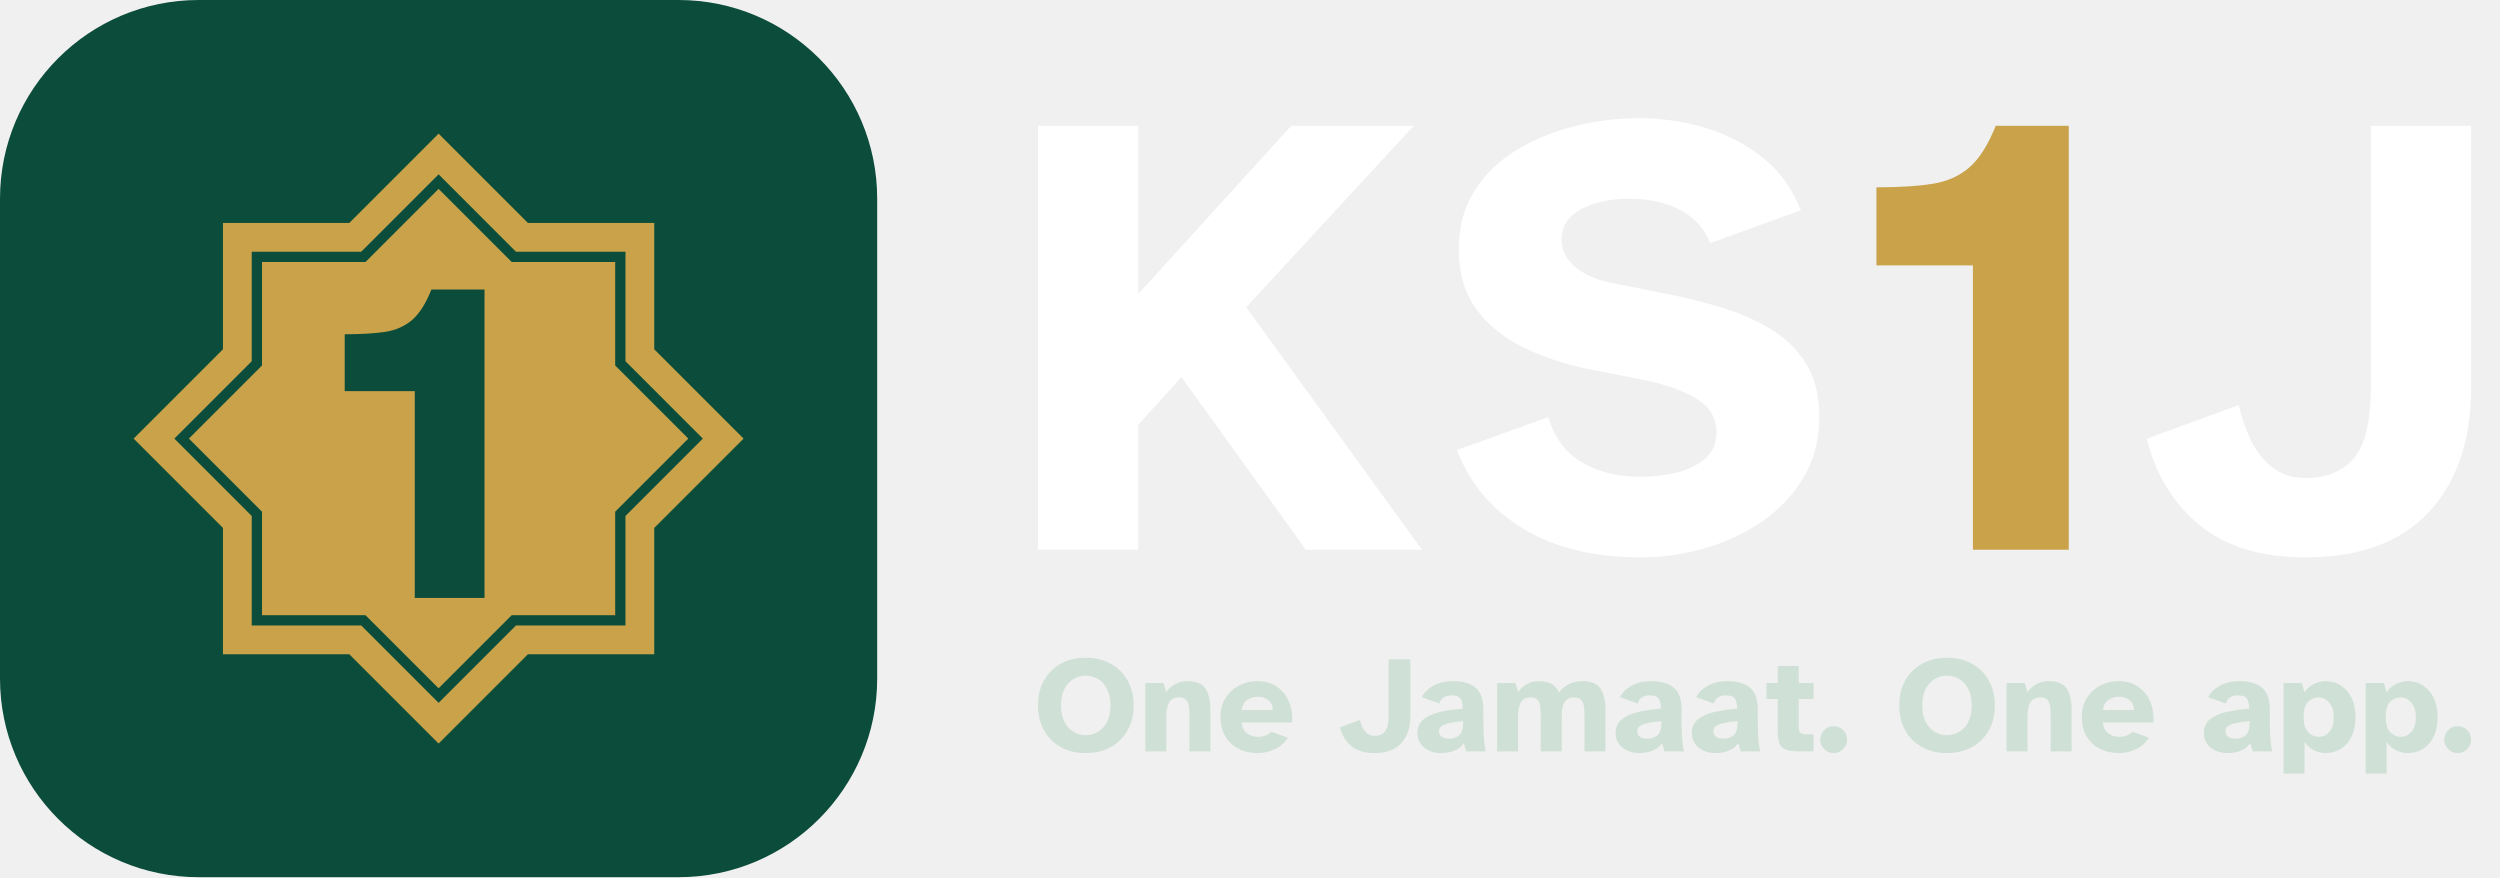
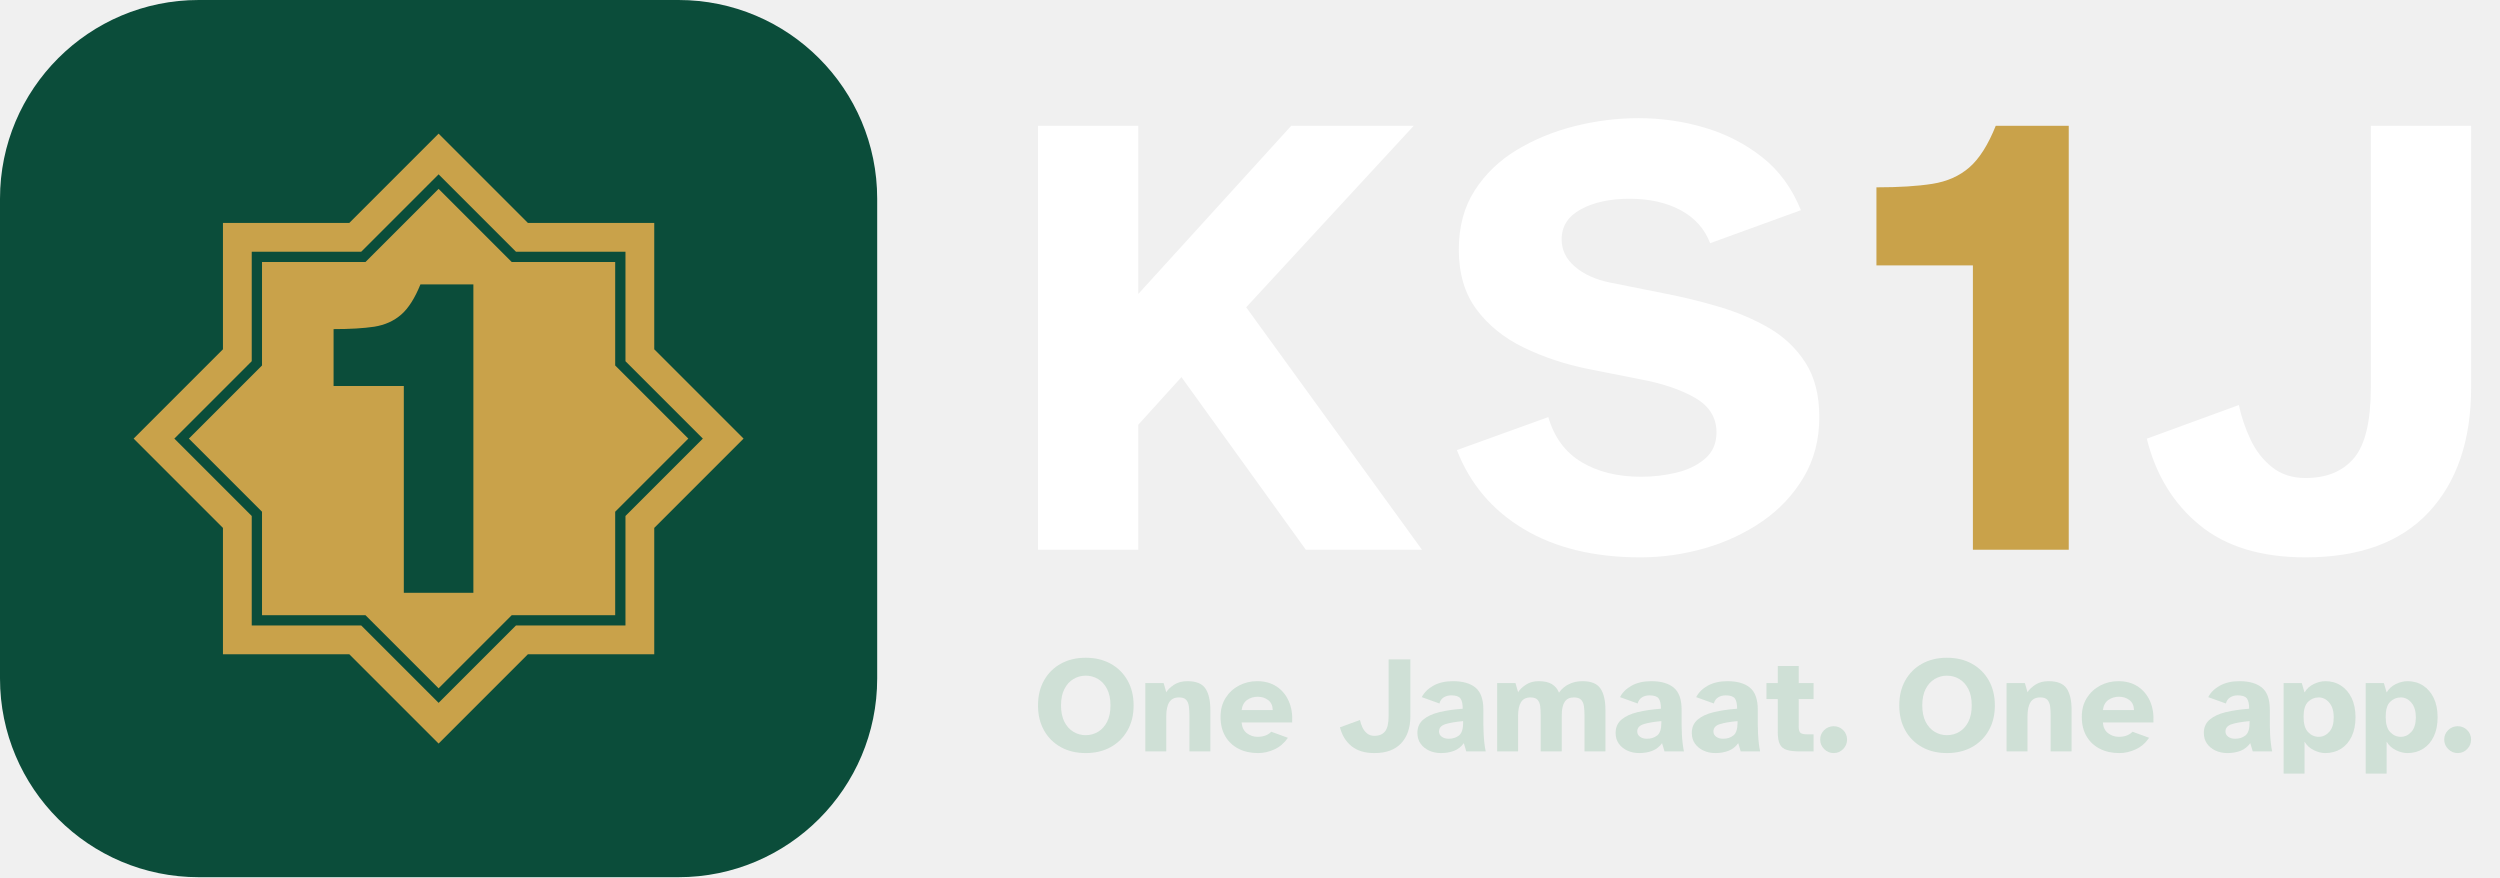
<svg xmlns="http://www.w3.org/2000/svg" viewBox="0 0 684 240">
  <g transform="scale(0.46875)">
    <rect width="512" height="512" rx="116" fill="#0B4D3A" />
    <polygon points="256.00,78.00 308.13,130.13 381.87,130.13 381.87,203.87 434.00,256.00 381.87,308.13 381.87,381.87 308.13,381.87 256.00,434.00 203.87,381.87 130.13,381.87 130.13,308.13 78.00,256.00 130.13,203.87 130.13,130.13 203.87,130.13" fill="#C9A24A" />
    <polygon points="256.00,106.00 299.93,149.93 362.07,149.93 362.07,212.07 406.00,256.00 362.07,299.93 362.07,362.07 299.93,362.07 256.00,406.00 212.07,362.07 149.93,362.07 149.93,299.93 106.00,256.00 149.93,212.07 149.93,149.93 212.07,149.93" fill="none" stroke="#0B4D3A" stroke-width="6" />
-     <path d="M242.1 349V228.3H201.2V195.1Q215.5 195.1 224.9 193.7Q234.3 192.2 240.7 186.6Q247 181.1 251.8 169H282.8V349Z" fill="#0B4D3A" />
+     <path d="M235.7 346V225.3H194.7V192.1Q209 192.1 218.4 190.7Q227.8 189.2 234.2 183.6Q240.5 178.1 245.4 166H276.3V346Z" fill="#0B4D3A" />
  </g>
  <g transform="translate(284 150.41) scale(0.17365)">
    <path transform="translate(-44 0)" d="M44 0V-668H202V-403L443 -668H636L372 -382L649 0H466L270 -272L202 -197V0Z" fill="#FFFFFF" />
    <path transform="translate(-44 0)" d="M993 12Q884 12 809.5 -32.5Q735 -77 704 -157L848 -209Q862 -161 900.5 -138.0Q939 -115 994 -115Q1023 -115 1050.0 -121.5Q1077 -128 1095.0 -143.5Q1113 -159 1113 -185Q1113 -220 1079.0 -239.5Q1045 -259 991 -269L910 -285Q856 -296 809.5 -318.5Q763 -341 735.0 -378.5Q707 -416 707 -473Q707 -527 732.0 -566.0Q757 -605 798.5 -630.0Q840 -655 890.0 -667.5Q940 -680 990 -680Q1044 -680 1094.5 -665.0Q1145 -650 1185.0 -618.5Q1225 -587 1246 -535L1103 -483Q1090 -517 1056.5 -535.0Q1023 -553 976 -553Q930 -553 899.5 -536.5Q869 -520 869 -489Q869 -464 890.0 -446.0Q911 -428 945 -421L1035 -403Q1076 -395 1118.0 -382.5Q1160 -370 1195.5 -349.5Q1231 -329 1253.0 -295.0Q1275 -261 1275 -209Q1275 -156 1250.5 -114.5Q1226 -73 1185.5 -45.0Q1145 -17 1095.0 -2.5Q1045 12 993 12Z" fill="#FFFFFF" />
    <path transform="translate(-44 0)" d="M1517 0V-448H1365V-571Q1418 -571 1453.0 -576.5Q1488 -582 1511.5 -602.5Q1535 -623 1553 -668H1668V0Z" fill="#C9A24A" />
    <path transform="translate(-44 0)" d="M2041 12Q1936 12 1874.0 -39.0Q1812 -90 1791 -175L1936 -228Q1942 -200 1954.5 -173.5Q1967 -147 1988.5 -130.0Q2010 -113 2041 -113Q2091 -113 2117.5 -144.5Q2144 -176 2144 -256V-668H2302V-256Q2302 -131 2235.5 -59.5Q2169 12 2041 12Z" fill="#FFFFFF" />
  </g>
  <g transform="translate(284 205.59) scale(0.03769)">
    <path transform="translate(-35 0)" d="M381 12Q279 12 201.0 -31.0Q123 -74 79.0 -152.0Q35 -230 35 -334Q35 -438 79.0 -516.0Q123 -594 201.0 -637.0Q279 -680 381 -680Q484 -680 562.0 -637.0Q640 -594 684.5 -516.0Q729 -438 729 -334Q729 -230 684.5 -152.0Q640 -74 562.0 -31.0Q484 12 381 12ZM381 -118Q430 -118 471.0 -142.5Q512 -167 536.5 -215.0Q561 -263 561 -334Q561 -405 536.5 -453.0Q512 -501 471.0 -525.5Q430 -550 381 -550Q333 -550 292.0 -525.5Q251 -501 226.5 -453.0Q202 -405 202 -334Q202 -263 226.5 -215.0Q251 -167 292.0 -142.5Q333 -118 381 -118Z" fill="#CFE0D6" />
    <path transform="translate(-35 0)" d="M814 0V-496H947L966 -430Q983 -458 1022.5 -484.0Q1062 -510 1119 -510Q1215 -510 1250.5 -456.5Q1286 -403 1286 -302V0H1134V-264Q1134 -299 1130.0 -328.0Q1126 -357 1110.5 -374.5Q1095 -392 1058 -392Q1010 -392 988.0 -357.5Q966 -323 966 -255V0Z" fill="#CFE0D6" />
    <path transform="translate(-35 0)" d="M1632 12Q1552 12 1490.5 -19.5Q1429 -51 1394.5 -110.0Q1360 -169 1360 -251Q1360 -330 1396.5 -388.0Q1433 -446 1493.5 -478.0Q1554 -510 1626 -510Q1708 -510 1766.5 -471.5Q1825 -433 1855.0 -365.5Q1885 -298 1880 -210H1513Q1517 -158 1551.5 -132.0Q1586 -106 1628 -106Q1663 -106 1688.5 -116.5Q1714 -127 1728 -143L1849 -99Q1810 -42 1751.5 -15.0Q1693 12 1632 12ZM1513 -300H1739Q1738 -348 1706.0 -372.5Q1674 -397 1630 -397Q1587 -397 1553.5 -374.0Q1520 -351 1513 -300Z" fill="#CFE0D6" />
    <path transform="translate(-35 0)" d="M2477 12Q2372 12 2310.0 -39.0Q2248 -90 2227 -175L2372 -228Q2378 -200 2390.5 -173.5Q2403 -147 2424.5 -130.0Q2446 -113 2477 -113Q2527 -113 2553.5 -144.5Q2580 -176 2580 -256V-668H2738V-256Q2738 -131 2671.5 -59.5Q2605 12 2477 12Z" fill="#CFE0D6" />
    <path transform="translate(-35 0)" d="M2960 12Q2913 12 2874.0 -6.0Q2835 -24 2812.0 -56.5Q2789 -89 2789 -134Q2789 -195 2831.5 -231.0Q2874 -267 2948.0 -285.0Q3022 -303 3118 -310Q3118 -363 3101.0 -385.0Q3084 -407 3035 -407Q3004 -407 2980.5 -392.5Q2957 -378 2949 -348L2821 -394Q2846 -444 2904.5 -477.0Q2963 -510 3048 -510Q3154 -510 3211.0 -463.0Q3268 -416 3268 -303V-194Q3268 -162 3270.0 -125.0Q3272 -88 3276.0 -55.0Q3280 -22 3285 0H3144L3126 -60Q3098 -21 3055.5 -4.5Q3013 12 2960 12ZM3016 -92Q3061 -92 3091.0 -116.0Q3121 -140 3121 -208V-220Q3042 -213 2994.0 -198.5Q2946 -184 2946 -145Q2946 -121 2966.0 -106.5Q2986 -92 3016 -92Z" fill="#CFE0D6" />
    <path transform="translate(-35 0)" d="M3368 0V-496H3501L3520 -430Q3537 -458 3576.0 -484.0Q3615 -510 3670 -510Q3729 -510 3764.5 -489.0Q3800 -468 3817 -427Q3846 -468 3890.5 -489.0Q3935 -510 3987 -510Q4082 -510 4118.0 -456.5Q4154 -403 4154 -302V0H4002V-264Q4002 -299 3998.0 -328.0Q3994 -357 3978.0 -374.5Q3962 -392 3925 -392Q3879 -392 3858.0 -359.5Q3837 -327 3837 -262V0H3684V-264Q3684 -299 3680.5 -328.0Q3677 -357 3661.5 -374.5Q3646 -392 3610 -392Q3563 -392 3541.5 -358.0Q3520 -324 3520 -259V0Z" fill="#CFE0D6" />
    <path transform="translate(-35 0)" d="M4399 12Q4352 12 4313.0 -6.0Q4274 -24 4251.0 -56.5Q4228 -89 4228 -134Q4228 -195 4270.5 -231.0Q4313 -267 4387.0 -285.0Q4461 -303 4557 -310Q4557 -363 4540.0 -385.0Q4523 -407 4474 -407Q4443 -407 4419.5 -392.5Q4396 -378 4388 -348L4260 -394Q4285 -444 4343.5 -477.0Q4402 -510 4487 -510Q4593 -510 4650.0 -463.0Q4707 -416 4707 -303V-194Q4707 -162 4709.0 -125.0Q4711 -88 4715.0 -55.0Q4719 -22 4724 0H4583L4565 -60Q4537 -21 4494.5 -4.5Q4452 12 4399 12ZM4455 -92Q4500 -92 4530.0 -116.0Q4560 -140 4560 -208V-220Q4481 -213 4433.0 -198.5Q4385 -184 4385 -145Q4385 -121 4405.0 -106.5Q4425 -92 4455 -92Z" fill="#CFE0D6" />
    <path transform="translate(-35 0)" d="M4952 12Q4905 12 4866.0 -6.0Q4827 -24 4804.0 -56.5Q4781 -89 4781 -134Q4781 -195 4823.5 -231.0Q4866 -267 4940.0 -285.0Q5014 -303 5110 -310Q5110 -363 5093.0 -385.0Q5076 -407 5027 -407Q4996 -407 4972.5 -392.5Q4949 -378 4941 -348L4813 -394Q4838 -444 4896.5 -477.0Q4955 -510 5040 -510Q5146 -510 5203.0 -463.0Q5260 -416 5260 -303V-194Q5260 -162 5262.0 -125.0Q5264 -88 5268.0 -55.0Q5272 -22 5277 0H5136L5118 -60Q5090 -21 5047.5 -4.5Q5005 12 4952 12ZM5008 -92Q5053 -92 5083.0 -116.0Q5113 -140 5113 -208V-220Q5034 -213 4986.0 -198.5Q4938 -184 4938 -145Q4938 -121 4958.0 -106.5Q4978 -92 5008 -92Z" fill="#CFE0D6" />
    <path transform="translate(-35 0)" d="M5569 0Q5508 0 5472.0 -10.5Q5436 -21 5420.5 -51.5Q5405 -82 5405 -140V-380H5323V-496H5405V-620H5557V-496H5665V-380H5557V-180Q5557 -145 5570.5 -134.5Q5584 -124 5621 -124H5665V0Z" fill="#CFE0D6" />
    <path transform="translate(-35 0)" d="M5811 12Q5771 12 5742.0 -17.0Q5713 -46 5713 -86Q5713 -127 5742.0 -155.0Q5771 -183 5811 -183Q5851 -183 5879.5 -155.0Q5908 -127 5908 -86Q5908 -46 5879.5 -17.0Q5851 12 5811 12Z" fill="#CFE0D6" />
    <path transform="translate(-35 0)" d="M6633 12Q6531 12 6453.0 -31.0Q6375 -74 6331.0 -152.0Q6287 -230 6287 -334Q6287 -438 6331.0 -516.0Q6375 -594 6453.0 -637.0Q6531 -680 6633 -680Q6736 -680 6814.0 -637.0Q6892 -594 6936.5 -516.0Q6981 -438 6981 -334Q6981 -230 6936.5 -152.0Q6892 -74 6814.0 -31.0Q6736 12 6633 12ZM6633 -118Q6682 -118 6723.0 -142.5Q6764 -167 6788.5 -215.0Q6813 -263 6813 -334Q6813 -405 6788.5 -453.0Q6764 -501 6723.0 -525.5Q6682 -550 6633 -550Q6585 -550 6544.0 -525.5Q6503 -501 6478.5 -453.0Q6454 -405 6454 -334Q6454 -263 6478.5 -215.0Q6503 -167 6544.0 -142.5Q6585 -118 6633 -118Z" fill="#CFE0D6" />
    <path transform="translate(-35 0)" d="M7066 0V-496H7199L7218 -430Q7235 -458 7274.5 -484.0Q7314 -510 7371 -510Q7467 -510 7502.5 -456.5Q7538 -403 7538 -302V0H7386V-264Q7386 -299 7382.0 -328.0Q7378 -357 7362.5 -374.5Q7347 -392 7310 -392Q7262 -392 7240.0 -357.5Q7218 -323 7218 -255V0Z" fill="#CFE0D6" />
    <path transform="translate(-35 0)" d="M7884 12Q7804 12 7742.5 -19.5Q7681 -51 7646.5 -110.0Q7612 -169 7612 -251Q7612 -330 7648.5 -388.0Q7685 -446 7745.5 -478.0Q7806 -510 7878 -510Q7960 -510 8018.5 -471.5Q8077 -433 8107.0 -365.5Q8137 -298 8132 -210H7765Q7769 -158 7803.5 -132.0Q7838 -106 7880 -106Q7915 -106 7940.5 -116.5Q7966 -127 7980 -143L8101 -99Q8062 -42 8003.5 -15.0Q7945 12 7884 12ZM7765 -300H7991Q7990 -348 7958.0 -372.5Q7926 -397 7882 -397Q7839 -397 7805.5 -374.0Q7772 -351 7765 -300Z" fill="#CFE0D6" />
    <path transform="translate(-35 0)" d="M8669 12Q8622 12 8583.0 -6.0Q8544 -24 8521.0 -56.5Q8498 -89 8498 -134Q8498 -195 8540.5 -231.0Q8583 -267 8657.0 -285.0Q8731 -303 8827 -310Q8827 -363 8810.0 -385.0Q8793 -407 8744 -407Q8713 -407 8689.5 -392.5Q8666 -378 8658 -348L8530 -394Q8555 -444 8613.5 -477.0Q8672 -510 8757 -510Q8863 -510 8920.0 -463.0Q8977 -416 8977 -303V-194Q8977 -162 8979.0 -125.0Q8981 -88 8985.0 -55.0Q8989 -22 8994 0H8853L8835 -60Q8807 -21 8764.5 -4.5Q8722 12 8669 12ZM8725 -92Q8770 -92 8800.0 -116.0Q8830 -140 8830 -208V-220Q8751 -213 8703.0 -198.5Q8655 -184 8655 -145Q8655 -121 8675.0 -106.5Q8695 -92 8725 -92Z" fill="#CFE0D6" />
    <path transform="translate(-35 0)" d="M9077 161V-496H9209L9229 -428Q9253 -469 9296.5 -489.5Q9340 -510 9380 -510Q9444 -510 9493.5 -478.0Q9543 -446 9571.0 -387.5Q9599 -329 9599 -248Q9599 -167 9571.0 -108.5Q9543 -50 9493.5 -19.0Q9444 12 9380 12Q9340 12 9296.5 -9.0Q9253 -30 9229 -71V161ZM9332 -106Q9376 -106 9408.5 -142.0Q9441 -178 9441 -248Q9441 -316 9408.5 -354.0Q9376 -392 9332 -392Q9287 -392 9254.5 -360.0Q9222 -328 9222 -251Q9222 -175 9254.5 -140.5Q9287 -106 9332 -106Z" fill="#CFE0D6" />
    <path transform="translate(-35 0)" d="M9673 161V-496H9805L9825 -428Q9849 -469 9892.5 -489.5Q9936 -510 9976 -510Q10040 -510 10089.5 -478.0Q10139 -446 10167.0 -387.5Q10195 -329 10195 -248Q10195 -167 10167.0 -108.5Q10139 -50 10089.5 -19.0Q10040 12 9976 12Q9936 12 9892.5 -9.0Q9849 -30 9825 -71V161ZM9928 -106Q9972 -106 10004.5 -142.0Q10037 -178 10037 -248Q10037 -316 10004.5 -354.0Q9972 -392 9928 -392Q9883 -392 9850.5 -360.0Q9818 -328 9818 -251Q9818 -175 9850.5 -140.5Q9883 -106 9928 -106Z" fill="#CFE0D6" />
    <path transform="translate(-35 0)" d="M10341 12Q10301 12 10272.0 -17.0Q10243 -46 10243 -86Q10243 -127 10272.0 -155.0Q10301 -183 10341 -183Q10381 -183 10409.5 -155.0Q10438 -127 10438 -86Q10438 -46 10409.5 -17.0Q10381 12 10341 12Z" fill="#CFE0D6" />
  </g>
</svg>
